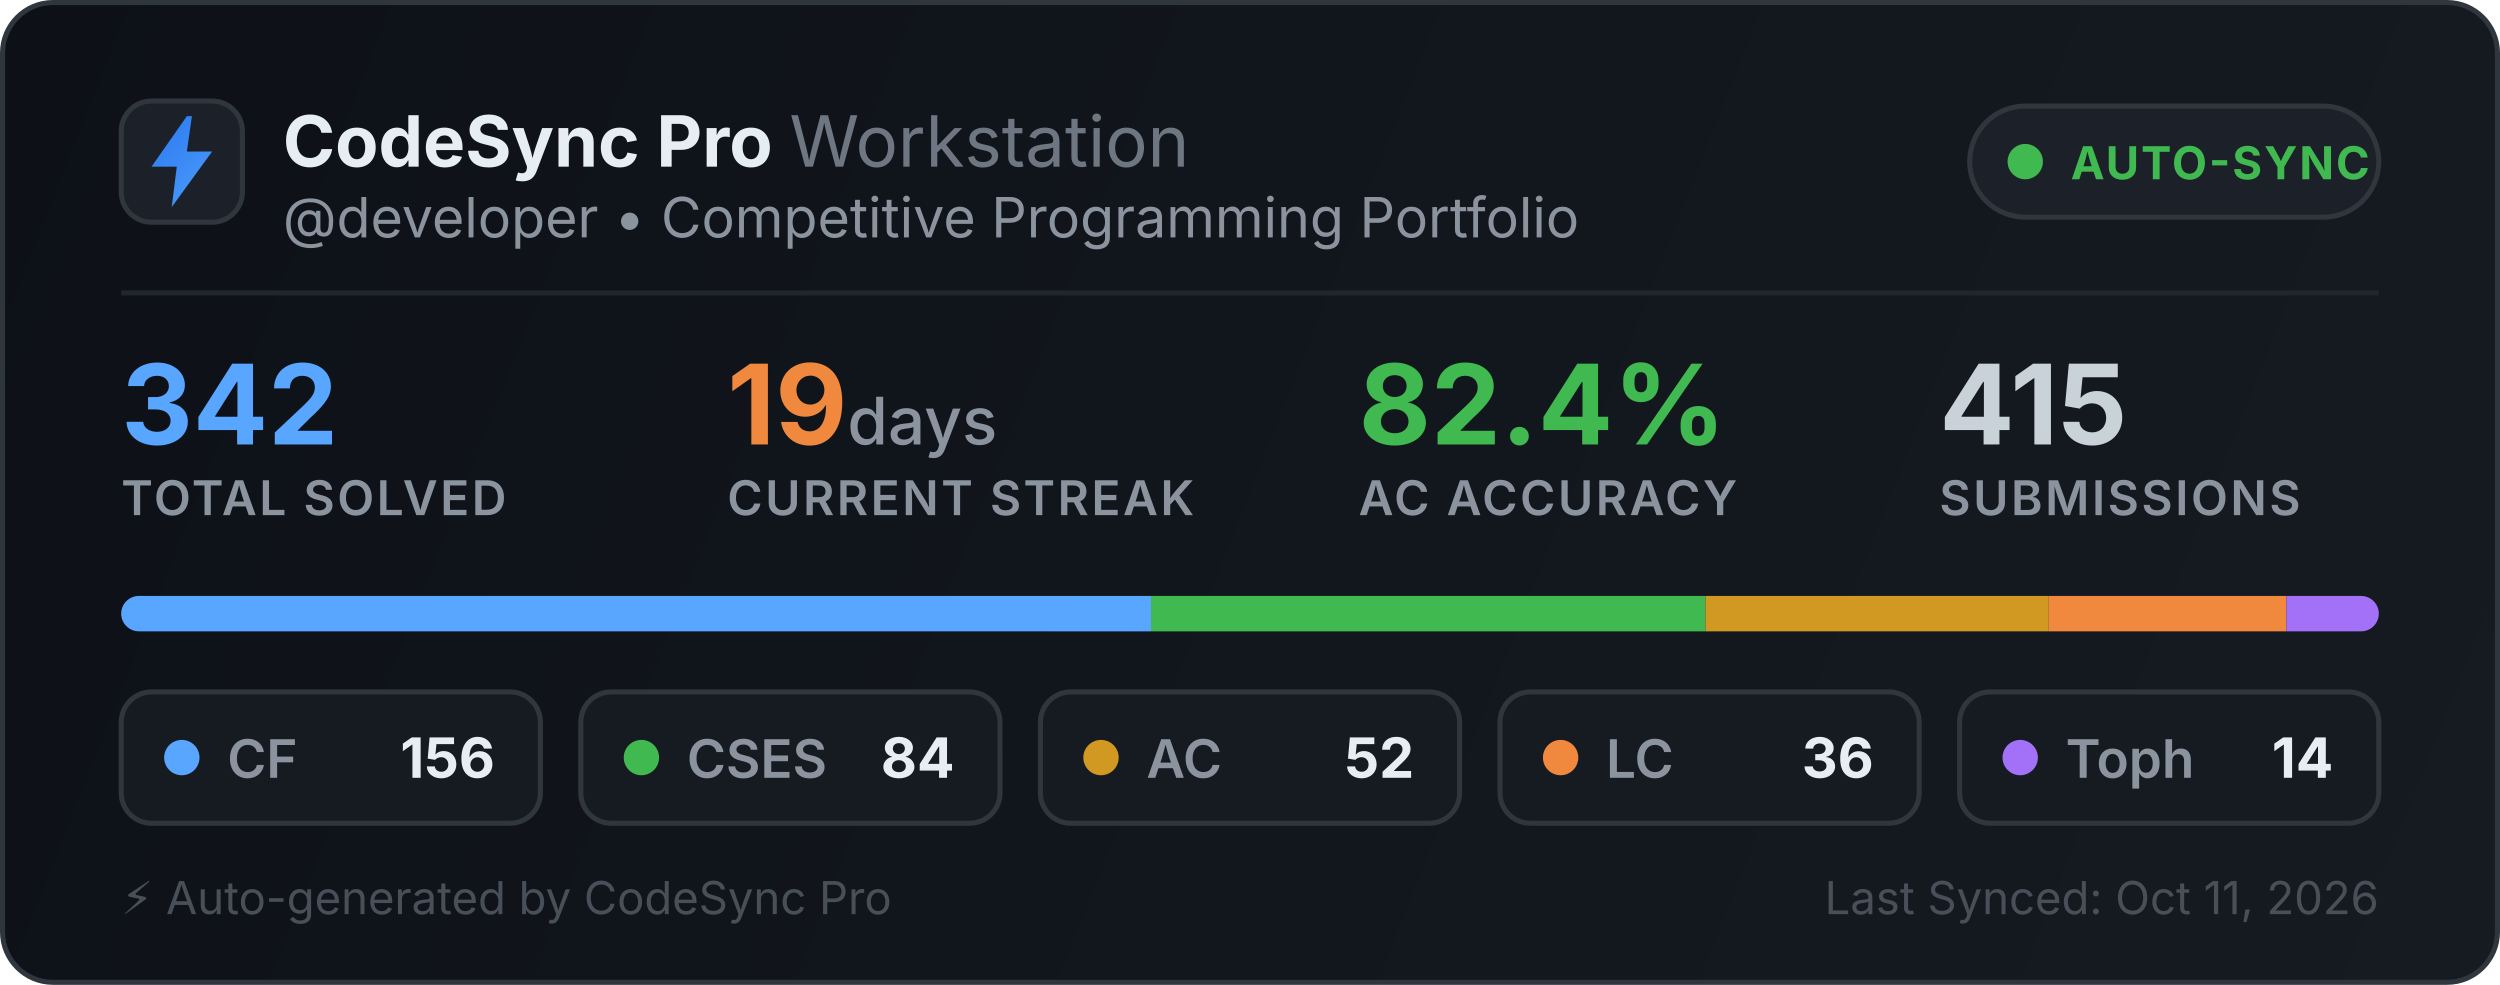
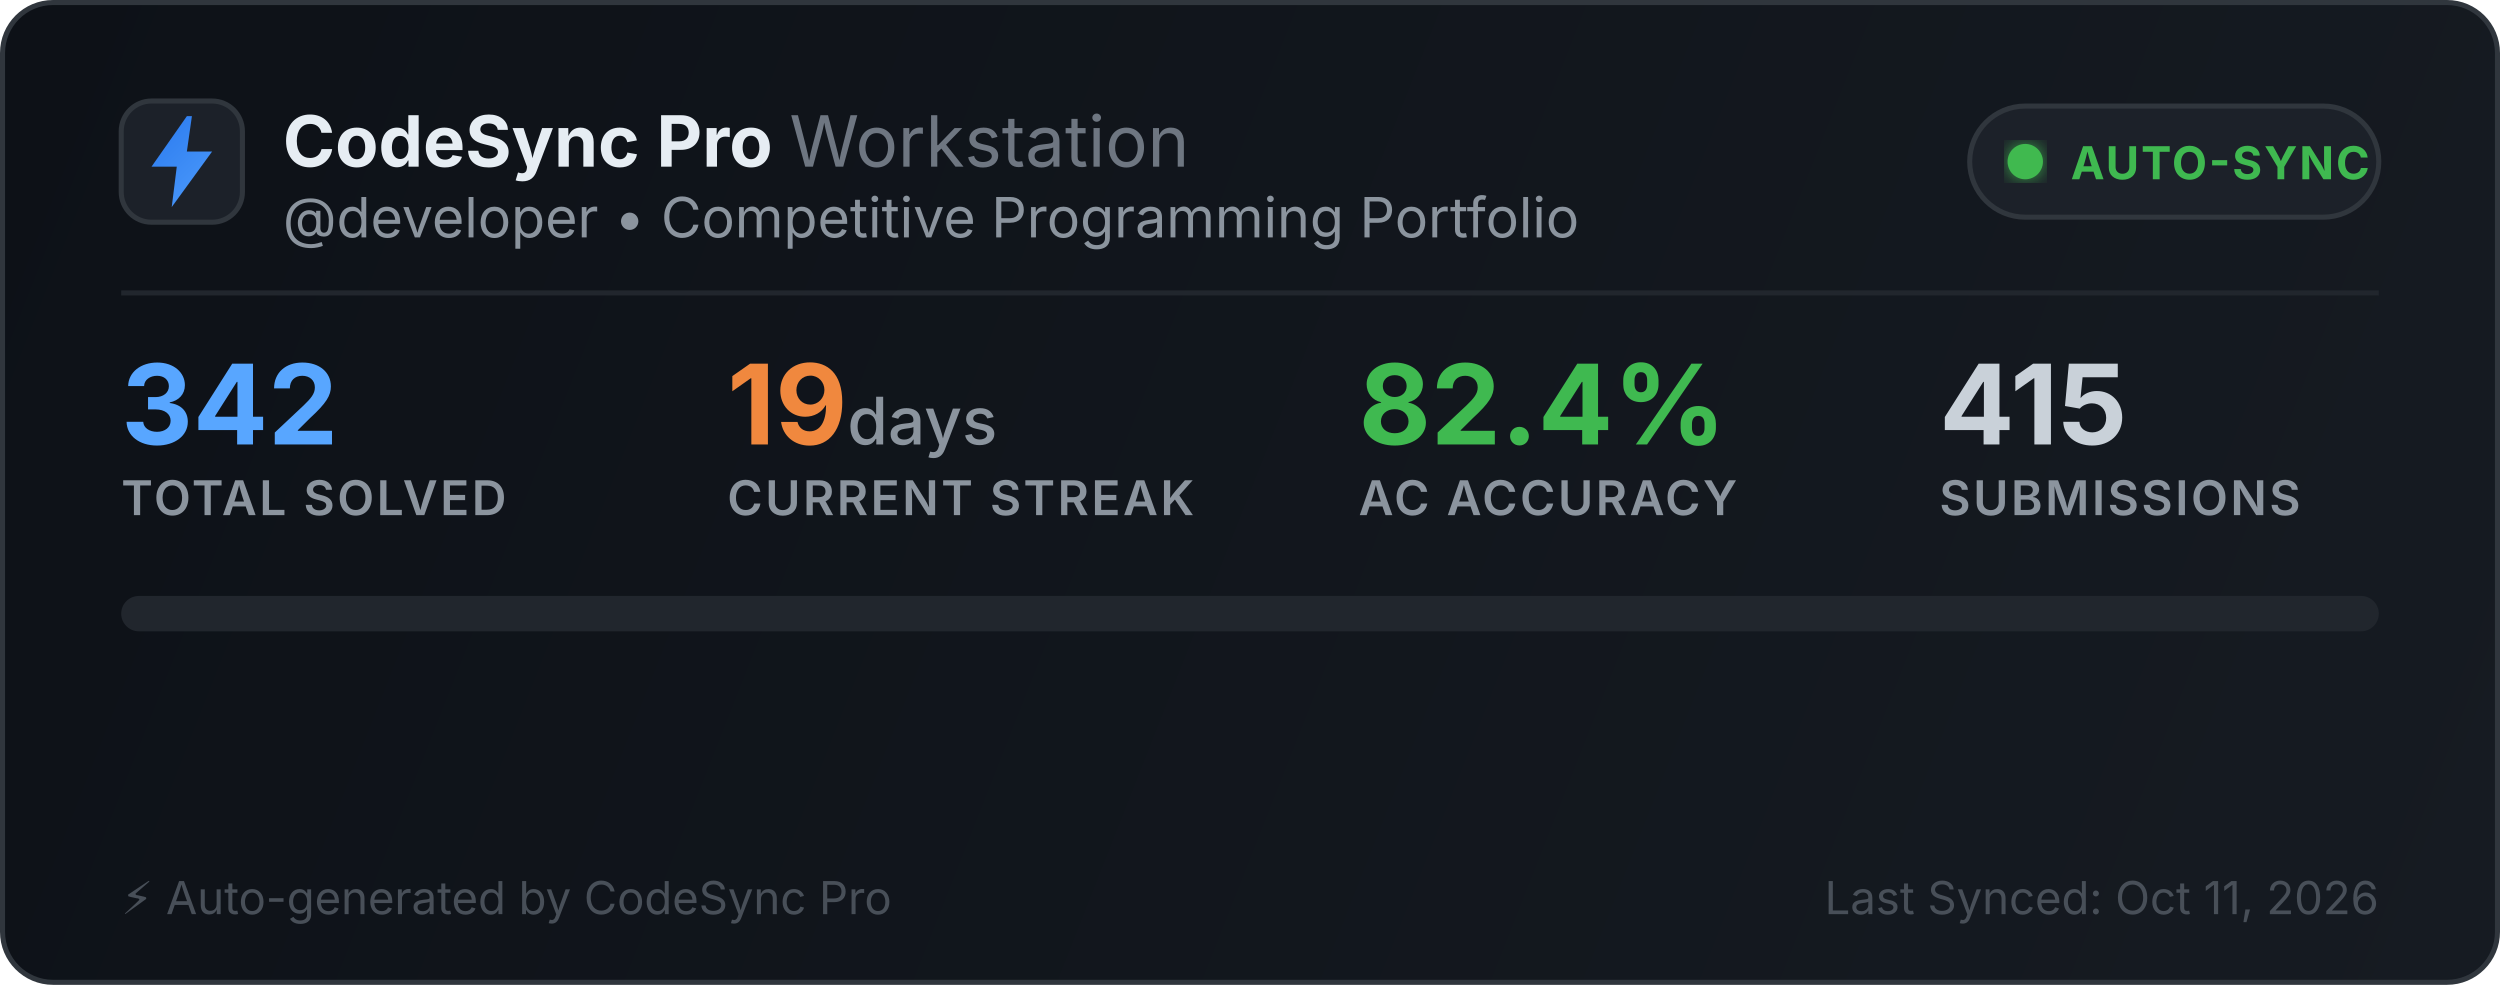
<svg xmlns="http://www.w3.org/2000/svg" width="495" height="195" viewBox="0 0 495 195" fill="none">
  <defs>
    <linearGradient id="bg" x1="0" y1="0" x2="495" y2="195" gradientUnits="userSpaceOnUse">
      <stop offset="0%" stop-color="#0d1117" />
      <stop offset="100%" stop-color="#161b22" />
    </linearGradient>
    <linearGradient id="icon-grad" x1="0" y1="0" x2="24" y2="24" gradientUnits="userSpaceOnUse">
      <stop offset="0%" stop-color="#1f6feb" />
      <stop offset="100%" stop-color="#58a6ff" />
    </linearGradient>
+     <linearGradient id="streak-grad" x1="0" y1="0" x2="1" y2="0">
+       <stop offset="0%" stop-color="#f0883e" />
+       <stop offset="100%" stop-color="#f97316" />
+     </linearGradient>
    <clipPath id="bar-clip">
      <rect x="24" y="118" width="447" height="7" rx="3.5" />
    </clipPath>
+     <filter id="glow">
+       <feGaussianBlur stdDeviation="2" result="blur" />
+       <feMerge>
+         <feMergeNode in="blur" />
+         <feMergeNode in="SourceGraphic" />
+       </feMerge>
+     </filter>
  </defs>
  <style>
    .title { font-family: -apple-system, BlinkMacSystemFont, "Segoe UI", Inter, Helvetica, Arial, sans-serif; font-size: 14px; font-weight: 700; fill: #e6edf3; }
    .subtitle { font-family: -apple-system, BlinkMacSystemFont, "Segoe UI", Inter, Helvetica, Arial, sans-serif; font-size: 11px; fill: #8b949e; }
    .stat-val { font-family: -apple-system, BlinkMacSystemFont, "Segoe UI", Inter, Helvetica, Arial, sans-serif; font-weight: 700; }
    .stat-lbl { font-family: -apple-system, BlinkMacSystemFont, "Segoe UI", Inter, Helvetica, Arial, sans-serif; font-size: 9.5px; font-weight: 600; fill: #8b949e; letter-spacing: 0.5px; }
+     @keyframes fadeIn { from { opacity: 0; } to { opacity: 1; } }
+     @keyframes slideUp { from { opacity: 0; transform: translateY(8px); } to { opacity: 1; transform: translateY(0); } }
+     @keyframes pulseGlow { 0%, 100% { opacity: 0.6; } 50% { opacity: 1; } }
+     .card-border { animation: fadeIn 0.4s ease-out forwards; }
+     .header-group { animation: fadeIn 0.5s ease-out 0.1s both; }
+     .stat-group { animation: slideUp 0.4s ease-out both; }
+     .stat-g1 { animation-delay: 0.2s; }
+     .stat-g2 { animation-delay: 0.28s; }
+     .stat-g3 { animation-delay: 0.36s; }
+     .stat-g4 { animation-delay: 0.44s; }
+     .bar-track { animation: fadeIn 0.3s ease-out 0.5s both; }
+     .footer-text { animation: fadeIn 0.4s ease-out 0.9s both; }
+     .sync-dot { animation: pulseGlow 2s ease-in-out infinite; }
  </style>
-   <rect x="0.5" y="0.5" width="494" height="194" rx="10" fill="url(#bg)" stroke="#30363d" stroke-width="1" />
-   <g transform="translate(24, 20)">
+   <rect class="card-border" x="0.5" y="0.5" width="494" height="194" rx="10" fill="url(#bg)" stroke="#30363d" stroke-width="1" />
+   <g class="header-group" transform="translate(24, 20)">
    <rect width="24" height="24" rx="6" fill="#1c2129" stroke="#30363d" stroke-width="1" />
    <path d="M13 3L6 13h5l-1 8 8-11h-5l1-7z" fill="url(#icon-grad)" />
  </g>
-   <text x="56" y="33" class="title">CodeSync Pro <tspan font-weight="400" fill="#6e7681">Workstation</tspan>
-   </text>
-   <text x="56" y="47" class="subtitle">@developer • Competitive Programming Portfolio</text>
-   <g transform="translate(390, 21)">
+   <g class="header-group">
+     <text x="56" y="33" class="title">CodeSync Pro <tspan font-weight="400" fill="#6e7681">Workstation</tspan>
+     </text>
+     <text x="56" y="47" class="subtitle">@developer • Competitive Programming Portfolio</text>
+   </g>
+   <g class="header-group" transform="translate(390, 21)">
    <rect width="81" height="22" rx="11" fill="#1c2129" stroke="#30363d" stroke-width="1" />
-     <circle cx="11" cy="11" r="3.5" fill="#3fb950" />
+     <circle class="sync-dot" cx="11" cy="11" r="3.5" fill="#3fb950" filter="url(#glow)" />
    <text x="20" y="14.5" font-family="-apple-system, BlinkMacSystemFont, Segoe UI, Inter, Helvetica, Arial, sans-serif" font-size="9" font-weight="700" fill="#3fb950" letter-spacing="0.4px">AUTO-SYNC</text>
  </g>
-   <line x1="24" y1="58" x2="471" y2="58" stroke="#21262d" stroke-width="1" />
+   <line x1="24" y1="58" x2="471" y2="58" stroke="#21262d" stroke-width="1">
+     <animate attributeName="x2" values="24;471" dur="0.4s" begin="0.15s" fill="freeze" />
+   </line>
  <g transform="translate(24, 68)">
-     <text x="0" y="20" class="stat-val" font-size="22" fill="#58a6ff">342</text>
-     <text x="0" y="34" class="stat-lbl">TOTAL SOLVED</text>
-     <text x="120" y="20" class="stat-val" font-size="22" fill="#f0883e">19<tspan font-size="13" font-weight="500" fill="#8b949e"> days</tspan>
-     </text>
-     <text x="120" y="34" class="stat-lbl">CURRENT STREAK</text>
-     <text x="245" y="20" class="stat-val" font-size="22" fill="#3fb950">82.4%</text>
-     <text x="245" y="34" class="stat-lbl">AC ACCURACY</text>
-     <text x="360" y="20" class="stat-val" font-size="22" fill="#c9d1d9">415</text>
-     <text x="360" y="34" class="stat-lbl">SUBMISSIONS</text>
+     <g class="stat-group stat-g1">
+       <text x="0" y="20" class="stat-val" font-size="22" fill="#58a6ff">342</text>
+       <text x="0" y="34" class="stat-lbl">TOTAL SOLVED</text>
+     </g>
+     <g class="stat-group stat-g2">
+       <text x="120" y="20" class="stat-val" font-size="22" fill="#f0883e">19<tspan font-size="13" font-weight="500" fill="#8b949e"> days</tspan>
+       </text>
+       <text x="120" y="34" class="stat-lbl">CURRENT STREAK</text>
+     </g>
+     <g class="stat-group stat-g3">
+       <text x="245" y="20" class="stat-val" font-size="22" fill="#3fb950">82.4%</text>
+       <text x="245" y="34" class="stat-lbl">AC ACCURACY</text>
+     </g>
+     <g class="stat-group stat-g4">
+       <text x="360" y="20" class="stat-val" font-size="22" fill="#c9d1d9">415</text>
+       <text x="360" y="34" class="stat-lbl">SUBMISSIONS</text>
+     </g>
  </g>
-   <rect x="24" y="118" width="447" height="7" rx="3.5" fill="#21262d" />
-   <g clip-path="url(#bar-clip)">
-     <rect x="24" y="118" width="203.895" height="7" fill="#58a6ff" />
-     <rect x="227.895" y="118" width="109.789" height="7" fill="#3fb950" />
-     <rect x="337.684" y="118" width="67.965" height="7" fill="#d29922" />
-     <rect x="405.649" y="118" width="47.053" height="7" fill="#f0883e" />
-     <rect x="452.702" y="118" width="18.298" height="7" fill="#a371f7" />
+   <g class="bar-track">
+     <rect x="24" y="118" width="447" height="7" rx="3.5" fill="#21262d" />
+     <g clip-path="url(#bar-clip)">
+       <rect x="24" y="118" width="0" height="7" fill="#58a6ff">
+         <animate attributeName="width" from="0" to="203.895" dur="0.5s" begin="0.55s" fill="freeze" />
+       </rect>
+       <rect x="227.895" y="118" width="0" height="7" fill="#3fb950">
+         <animate attributeName="width" from="0" to="109.789" dur="0.5s" begin="0.6s" fill="freeze" />
+       </rect>
+       <rect x="337.684" y="118" width="0" height="7" fill="#d29922">
+         <animate attributeName="width" from="0" to="67.965" dur="0.5s" begin="0.65s" fill="freeze" />
+       </rect>
+       <rect x="405.649" y="118" width="0" height="7" fill="#f0883e">
+         <animate attributeName="width" from="0" to="47.053" dur="0.5s" begin="0.7s" fill="freeze" />
+       </rect>
+       <rect x="452.702" y="118" width="0" height="7" fill="#a371f7">
+         <animate attributeName="width" from="0" to="18.298" dur="0.5s" begin="0.75s" fill="freeze" />
+       </rect>
+     </g>
  </g>
-   <g transform="translate(24, 137)">
+   <g transform="translate(24, 137)" opacity="0">
    <rect width="83" height="26" rx="6" fill="#161b22" stroke="#30363d" stroke-width="1" />
-     <circle cx="12" cy="13" r="3.5" fill="#58a6ff" />
+     <circle cx="12" cy="13" r="3.5" fill="#58a6ff">
+       <animate attributeName="r" values="0;3.5" dur="0.3s" begin="0.6s" fill="freeze" />
+     </circle>
    <text x="21" y="17" font-family="-apple-system, BlinkMacSystemFont, Segoe UI, Inter, Helvetica, Arial, sans-serif" font-size="10.5" font-weight="600" fill="#8b949e">CF</text>
    <text x="74" y="17" text-anchor="end" font-family="-apple-system, BlinkMacSystemFont, Segoe UI, Inter, Helvetica, Arial, sans-serif" font-size="11" font-weight="700" fill="#e6edf3">156</text>
+     <animate attributeName="opacity" values="0;1" dur="0.35s" begin="0.5s" fill="freeze" />
  </g>
-   <g transform="translate(115, 137)">
+   <g transform="translate(115, 137)" opacity="0">
    <rect width="83" height="26" rx="6" fill="#161b22" stroke="#30363d" stroke-width="1" />
-     <circle cx="12" cy="13" r="3.5" fill="#3fb950" />
+     <circle cx="12" cy="13" r="3.5" fill="#3fb950">
+       <animate attributeName="r" values="0;3.5" dur="0.3s" begin="0.68s" fill="freeze" />
+     </circle>
    <text x="21" y="17" font-family="-apple-system, BlinkMacSystemFont, Segoe UI, Inter, Helvetica, Arial, sans-serif" font-size="10.5" font-weight="600" fill="#8b949e">CSES</text>
    <text x="74" y="17" text-anchor="end" font-family="-apple-system, BlinkMacSystemFont, Segoe UI, Inter, Helvetica, Arial, sans-serif" font-size="11" font-weight="700" fill="#e6edf3">84</text>
+     <animate attributeName="opacity" values="0;1" dur="0.35s" begin="0.58s" fill="freeze" />
  </g>
-   <g transform="translate(206, 137)">
+   <g transform="translate(206, 137)" opacity="0">
    <rect width="83" height="26" rx="6" fill="#161b22" stroke="#30363d" stroke-width="1" />
-     <circle cx="12" cy="13" r="3.5" fill="#d29922" />
+     <circle cx="12" cy="13" r="3.5" fill="#d29922">
+       <animate attributeName="r" values="0;3.5" dur="0.3s" begin="0.76s" fill="freeze" />
+     </circle>
    <text x="21" y="17" font-family="-apple-system, BlinkMacSystemFont, Segoe UI, Inter, Helvetica, Arial, sans-serif" font-size="10.5" font-weight="600" fill="#8b949e">AC</text>
    <text x="74" y="17" text-anchor="end" font-family="-apple-system, BlinkMacSystemFont, Segoe UI, Inter, Helvetica, Arial, sans-serif" font-size="11" font-weight="700" fill="#e6edf3">52</text>
+     <animate attributeName="opacity" values="0;1" dur="0.35s" begin="0.66s" fill="freeze" />
  </g>
-   <g transform="translate(297, 137)">
+   <g transform="translate(297, 137)" opacity="0">
    <rect width="83" height="26" rx="6" fill="#161b22" stroke="#30363d" stroke-width="1" />
-     <circle cx="12" cy="13" r="3.5" fill="#f0883e" />
+     <circle cx="12" cy="13" r="3.5" fill="#f0883e">
+       <animate attributeName="r" values="0;3.5" dur="0.3s" begin="0.84s" fill="freeze" />
+     </circle>
    <text x="21" y="17" font-family="-apple-system, BlinkMacSystemFont, Segoe UI, Inter, Helvetica, Arial, sans-serif" font-size="10.5" font-weight="600" fill="#8b949e">LC</text>
    <text x="74" y="17" text-anchor="end" font-family="-apple-system, BlinkMacSystemFont, Segoe UI, Inter, Helvetica, Arial, sans-serif" font-size="11" font-weight="700" fill="#e6edf3">36</text>
+     <animate attributeName="opacity" values="0;1" dur="0.35s" begin="0.74s" fill="freeze" />
  </g>
-   <g transform="translate(388, 137)">
+   <g transform="translate(388, 137)" opacity="0">
    <rect width="83" height="26" rx="6" fill="#161b22" stroke="#30363d" stroke-width="1" />
-     <circle cx="12" cy="13" r="3.5" fill="#a371f7" />
+     <circle cx="12" cy="13" r="3.5" fill="#a371f7">
+       <animate attributeName="r" values="0;3.5" dur="0.3s" begin="0.92s" fill="freeze" />
+     </circle>
    <text x="21" y="17" font-family="-apple-system, BlinkMacSystemFont, Segoe UI, Inter, Helvetica, Arial, sans-serif" font-size="10.5" font-weight="600" fill="#8b949e">Toph</text>
    <text x="74" y="17" text-anchor="end" font-family="-apple-system, BlinkMacSystemFont, Segoe UI, Inter, Helvetica, Arial, sans-serif" font-size="11" font-weight="700" fill="#e6edf3">14</text>
+     <animate attributeName="opacity" values="0;1" dur="0.35s" begin="0.82s" fill="freeze" />
  </g>
-   <text x="24" y="181" font-family="-apple-system, BlinkMacSystemFont, Segoe UI, Inter, Helvetica, Arial, sans-serif" font-size="9" fill="#484f58">⚡ Auto-generated by CodeSync Pro</text>
-   <text x="471" y="181" text-anchor="end" font-family="-apple-system, BlinkMacSystemFont, Segoe UI, Inter, Helvetica, Arial, sans-serif" font-size="9" fill="#484f58">Last Synced: Oct 11, 2026</text>
+   <text class="footer-text" x="24" y="181" font-family="-apple-system, BlinkMacSystemFont, Segoe UI, Inter, Helvetica, Arial, sans-serif" font-size="9" fill="#484f58">⚡ Auto-generated by CodeSync Pro</text>
+   <text class="footer-text" x="471" y="181" text-anchor="end" font-family="-apple-system, BlinkMacSystemFont, Segoe UI, Inter, Helvetica, Arial, sans-serif" font-size="9" fill="#484f58">Last Synced: Oct 11, 2026</text>
</svg>
